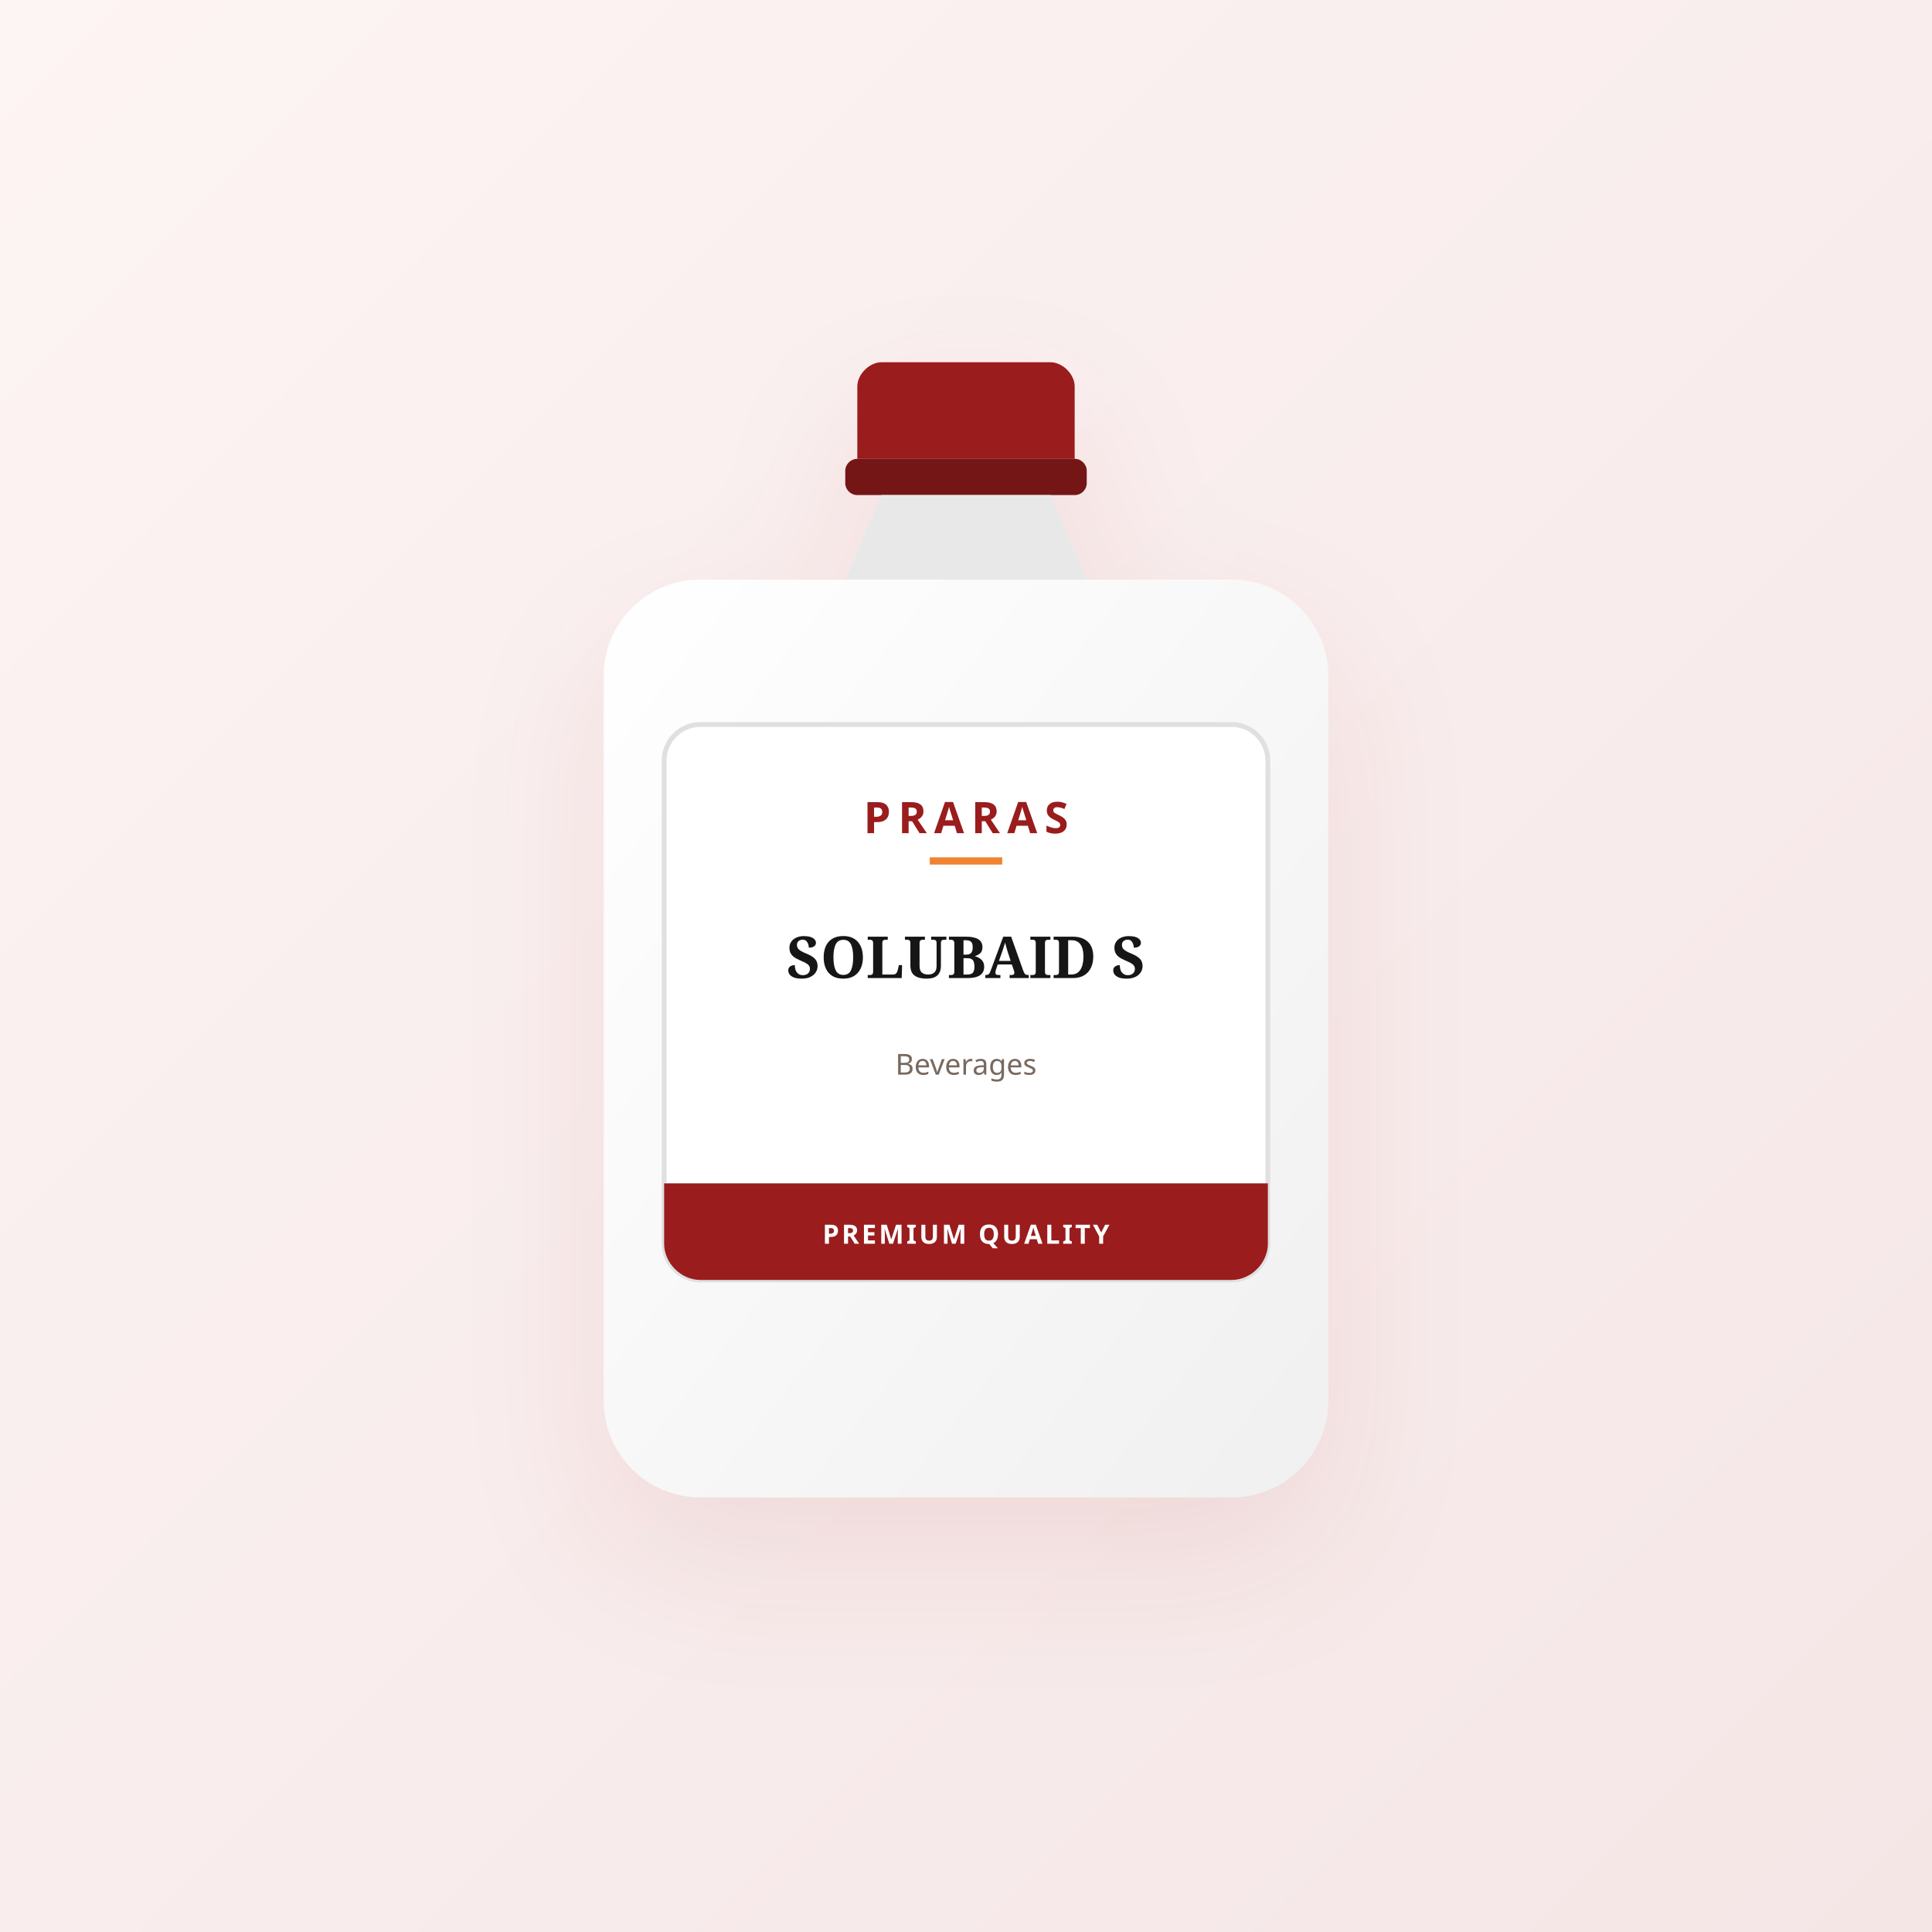
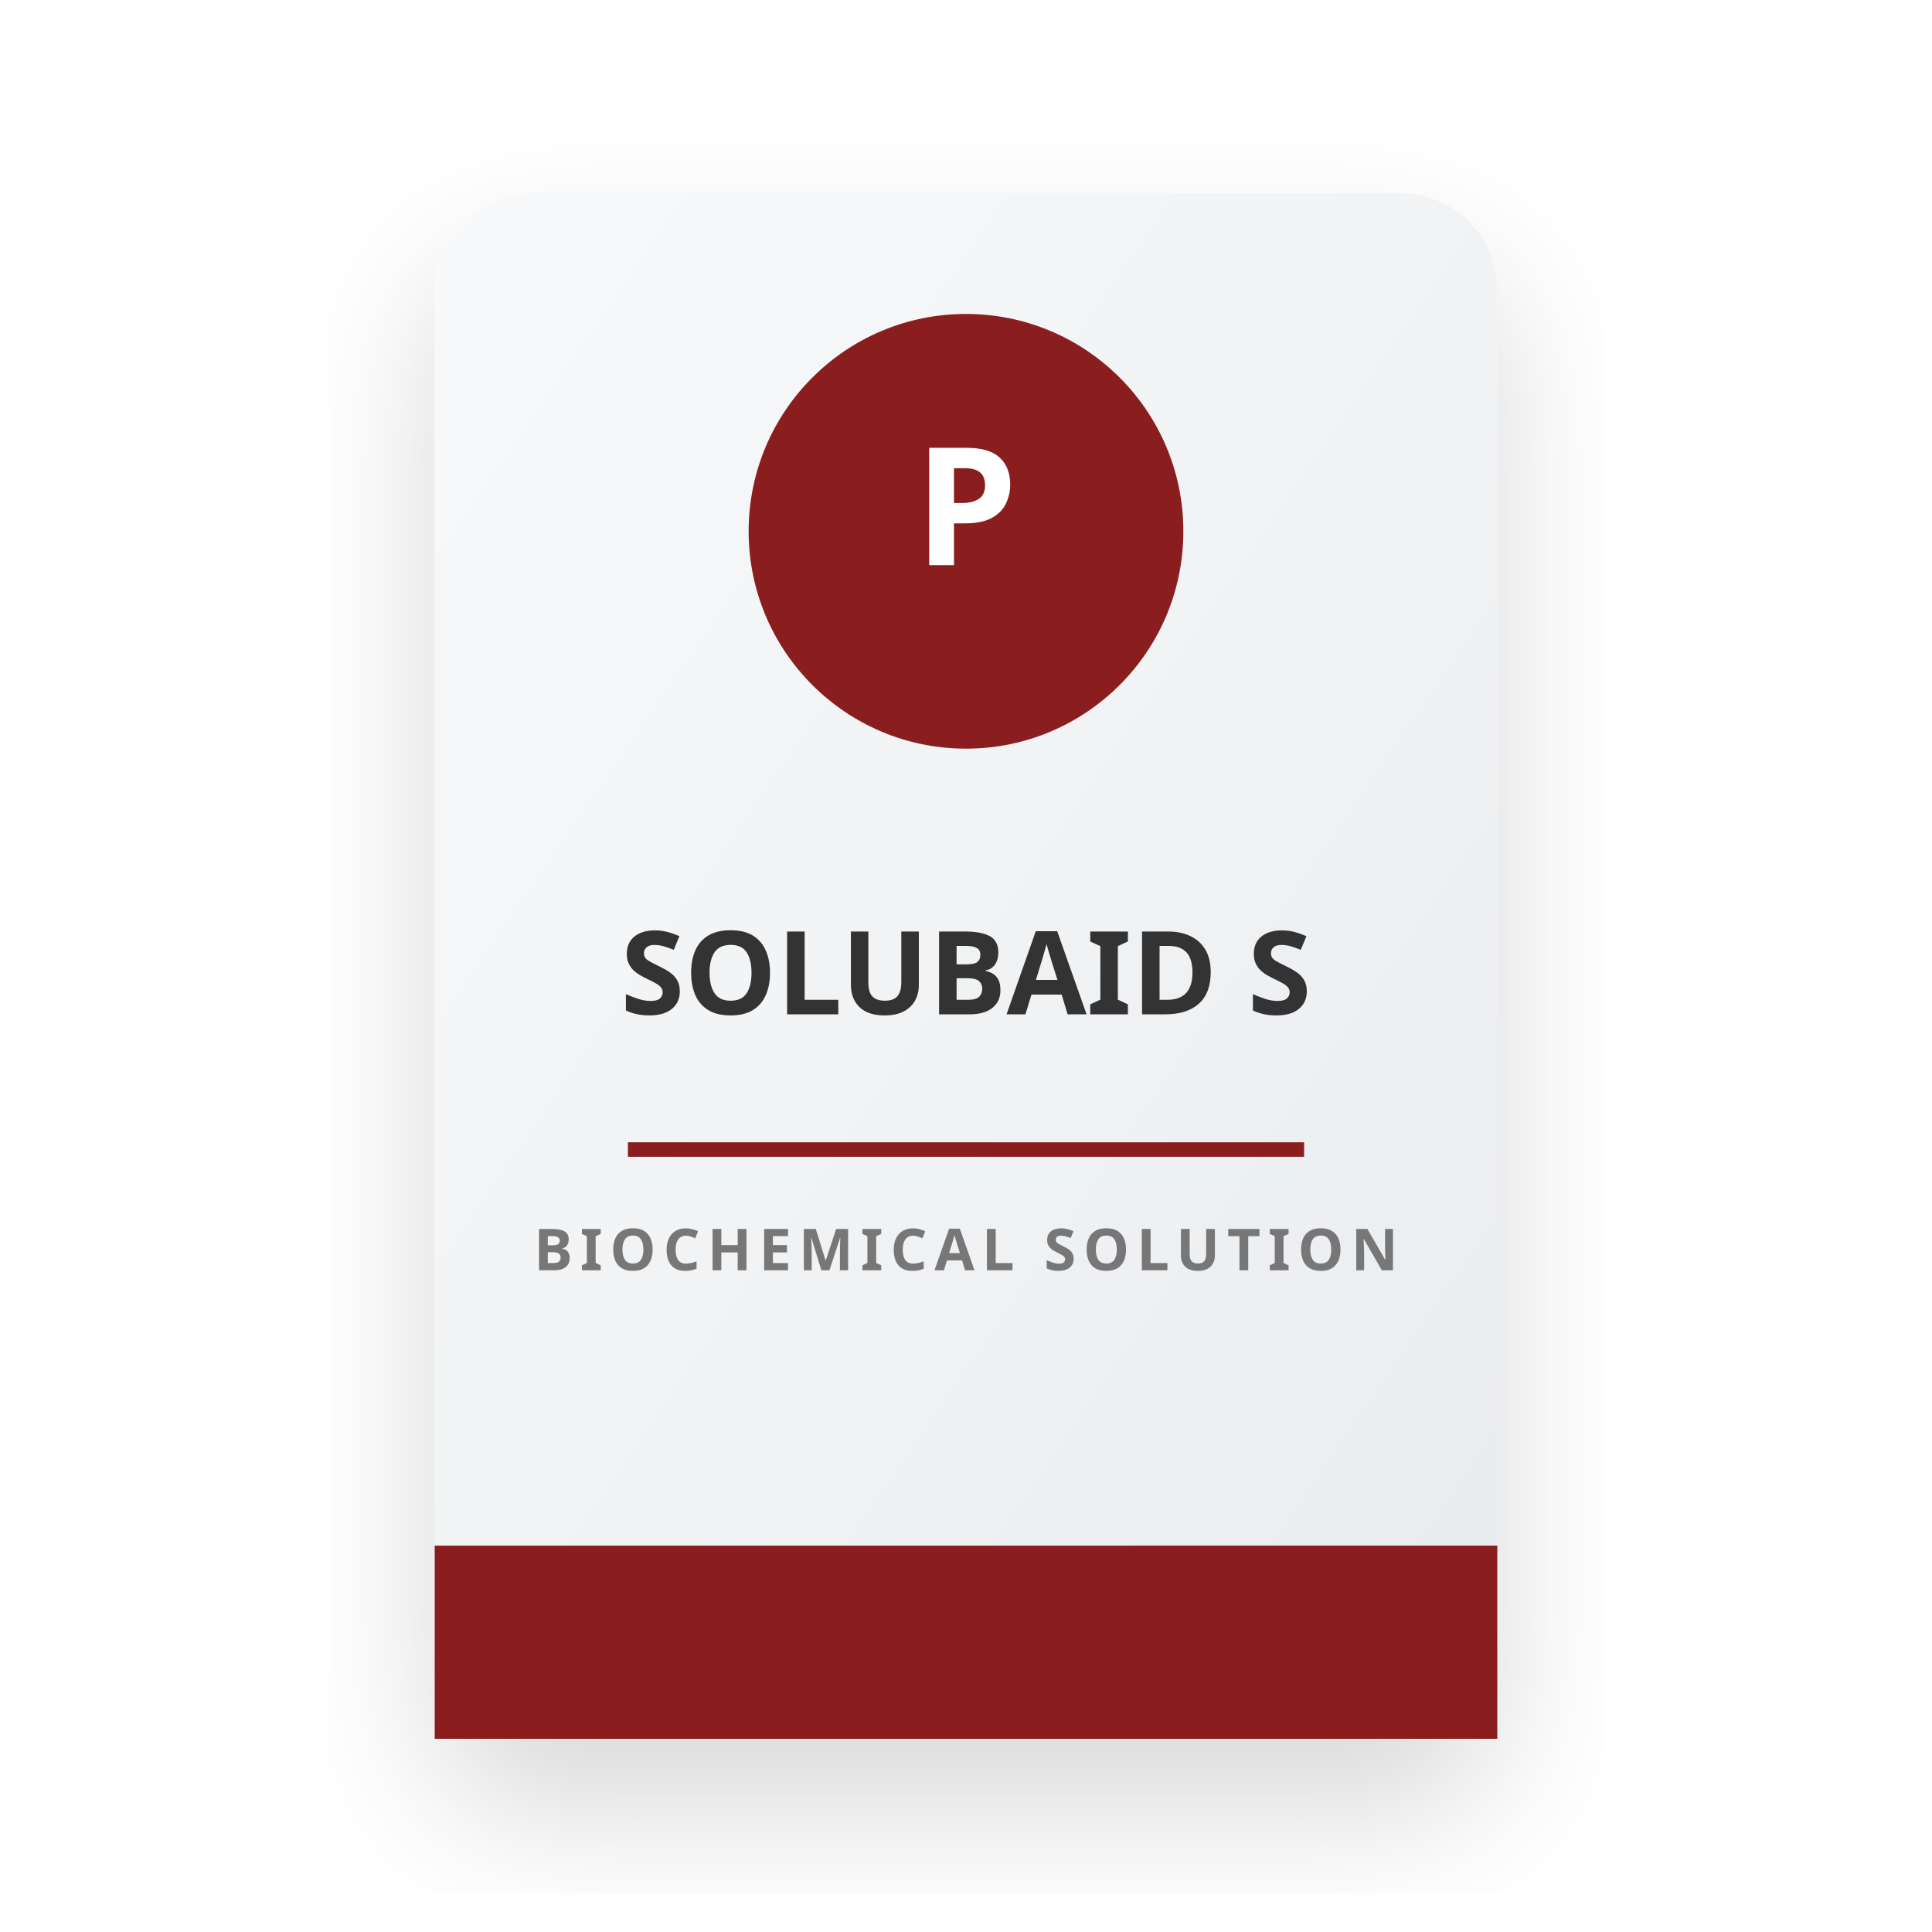
- <svg xmlns="http://www.w3.org/2000/svg" viewBox="0 0 800 800">
+ <svg xmlns="http://www.w3.org/2000/svg" width="400" height="400" viewBox="0 0 400 400">
  <defs>
-     <linearGradient id="bg" x1="0%" y1="0%" x2="100%" y2="100%">
-       <stop offset="0%" stop-color="#fdf4f4" />
-       <stop offset="100%" stop-color="#f5e6e6" />
+     <linearGradient id="grad" x1="0%" y1="0%" x2="100%" y2="100%">
+       <stop offset="0%" style="stop-color:#f8f9fa;stop-opacity:1" />
+       <stop offset="100%" style="stop-color:#e9ecef;stop-opacity:1" />
    </linearGradient>
-     <linearGradient id="bottle" x1="0%" y1="0%" x2="100%" y2="100%">
-       <stop offset="0%" stop-color="#ffffff" />
-       <stop offset="100%" stop-color="#f0f0f0" />
-     </linearGradient>
-     <filter id="shadow" x="-20%" y="-20%" width="140%" height="140%">
-       <feDropShadow dx="0" dy="25" stdDeviation="30" flood-color="#9a1d1e" flood-opacity="0.08" />
+     <filter id="shadow">
+       <feDropShadow dx="0" dy="15" stdDeviation="15" flood-opacity="0.15" />
    </filter>
  </defs>
-   <rect width="800" height="800" fill="url(#bg)" />
-   <g filter="url(#shadow)" transform="translate(250, 150)">
-     <path d="M 115 0 L 185 0 C 190 0 195 5 195 10 L 195 40 L 105 40 L 105 10 C 105 5 110 0 115 0 Z" fill="#9a1d1e" />
-     <rect x="100" y="40" width="100" height="15" rx="5" fill="#751516" />
-     <path d="M 115 55 L 185 55 L 200 90 L 100 90 Z" fill="#e8e8e8" />
-     <rect x="0" y="90" width="300" height="380" rx="40" fill="url(#bottle)" />
-     <rect x="25" y="150" width="250" height="230" rx="15" fill="#ffffff" stroke="#e0e0e0" stroke-width="2" />
-     <text x="150" y="195" font-family="'Mulish', sans-serif" font-weight="bold" font-size="18" fill="#9a1d1e" text-anchor="middle" letter-spacing="3">PRARAS</text>
-     <rect x="135" y="205" width="30" height="3" fill="#f08332" />
-     <text x="150" y="255" font-family="'Cormorant Garamond', serif" font-weight="700" font-size="24" fill="#181412" text-anchor="middle">SOLUBAID S</text>
-     <text x="150" y="295" font-family="'Mulish', sans-serif" font-size="12" fill="#78695e" text-anchor="middle">Beverages</text>
-     <path d="M 25 340 L 275 340 L 275 365 C 275 373 268 380 260 380 L 40 380 C 32 380 25 373 25 365 Z" fill="#9a1d1e" />
-     <text x="150" y="365" font-family="'Mulish', sans-serif" font-weight="bold" font-size="11" fill="#ffffff" text-anchor="middle" letter-spacing="1">PREMIUM QUALITY</text>
-   </g>
+   <rect width="400" height="400" fill="#ffffff" />
+   <rect x="90" y="40" width="220" height="320" rx="20" ry="20" fill="url(#grad)" filter="url(#shadow)" />
+   <rect x="90" y="320" width="220" height="40" rx="0" ry="0" fill="#8a1d1e" />
+   <circle cx="200" cy="110" r="45" fill="#8a1d1e" />
+   <text x="200" y="117" font-family="sans-serif" font-weight="bold" font-size="34" fill="#ffffff" text-anchor="middle">P</text>
+   <text x="200" y="210" font-family="sans-serif" font-weight="bold" font-size="24" fill="#333333" text-anchor="middle">SOLUBAID S</text>
+   <line x1="130" y1="238" x2="270" y2="238" stroke="#8a1d1e" stroke-width="3" />
+   <text x="200" y="263" font-family="sans-serif" font-weight="bold" font-size="12" fill="#777777" text-anchor="middle" letter-spacing="1.5">BIOCHEMICAL SOLUTION</text>
</svg>
